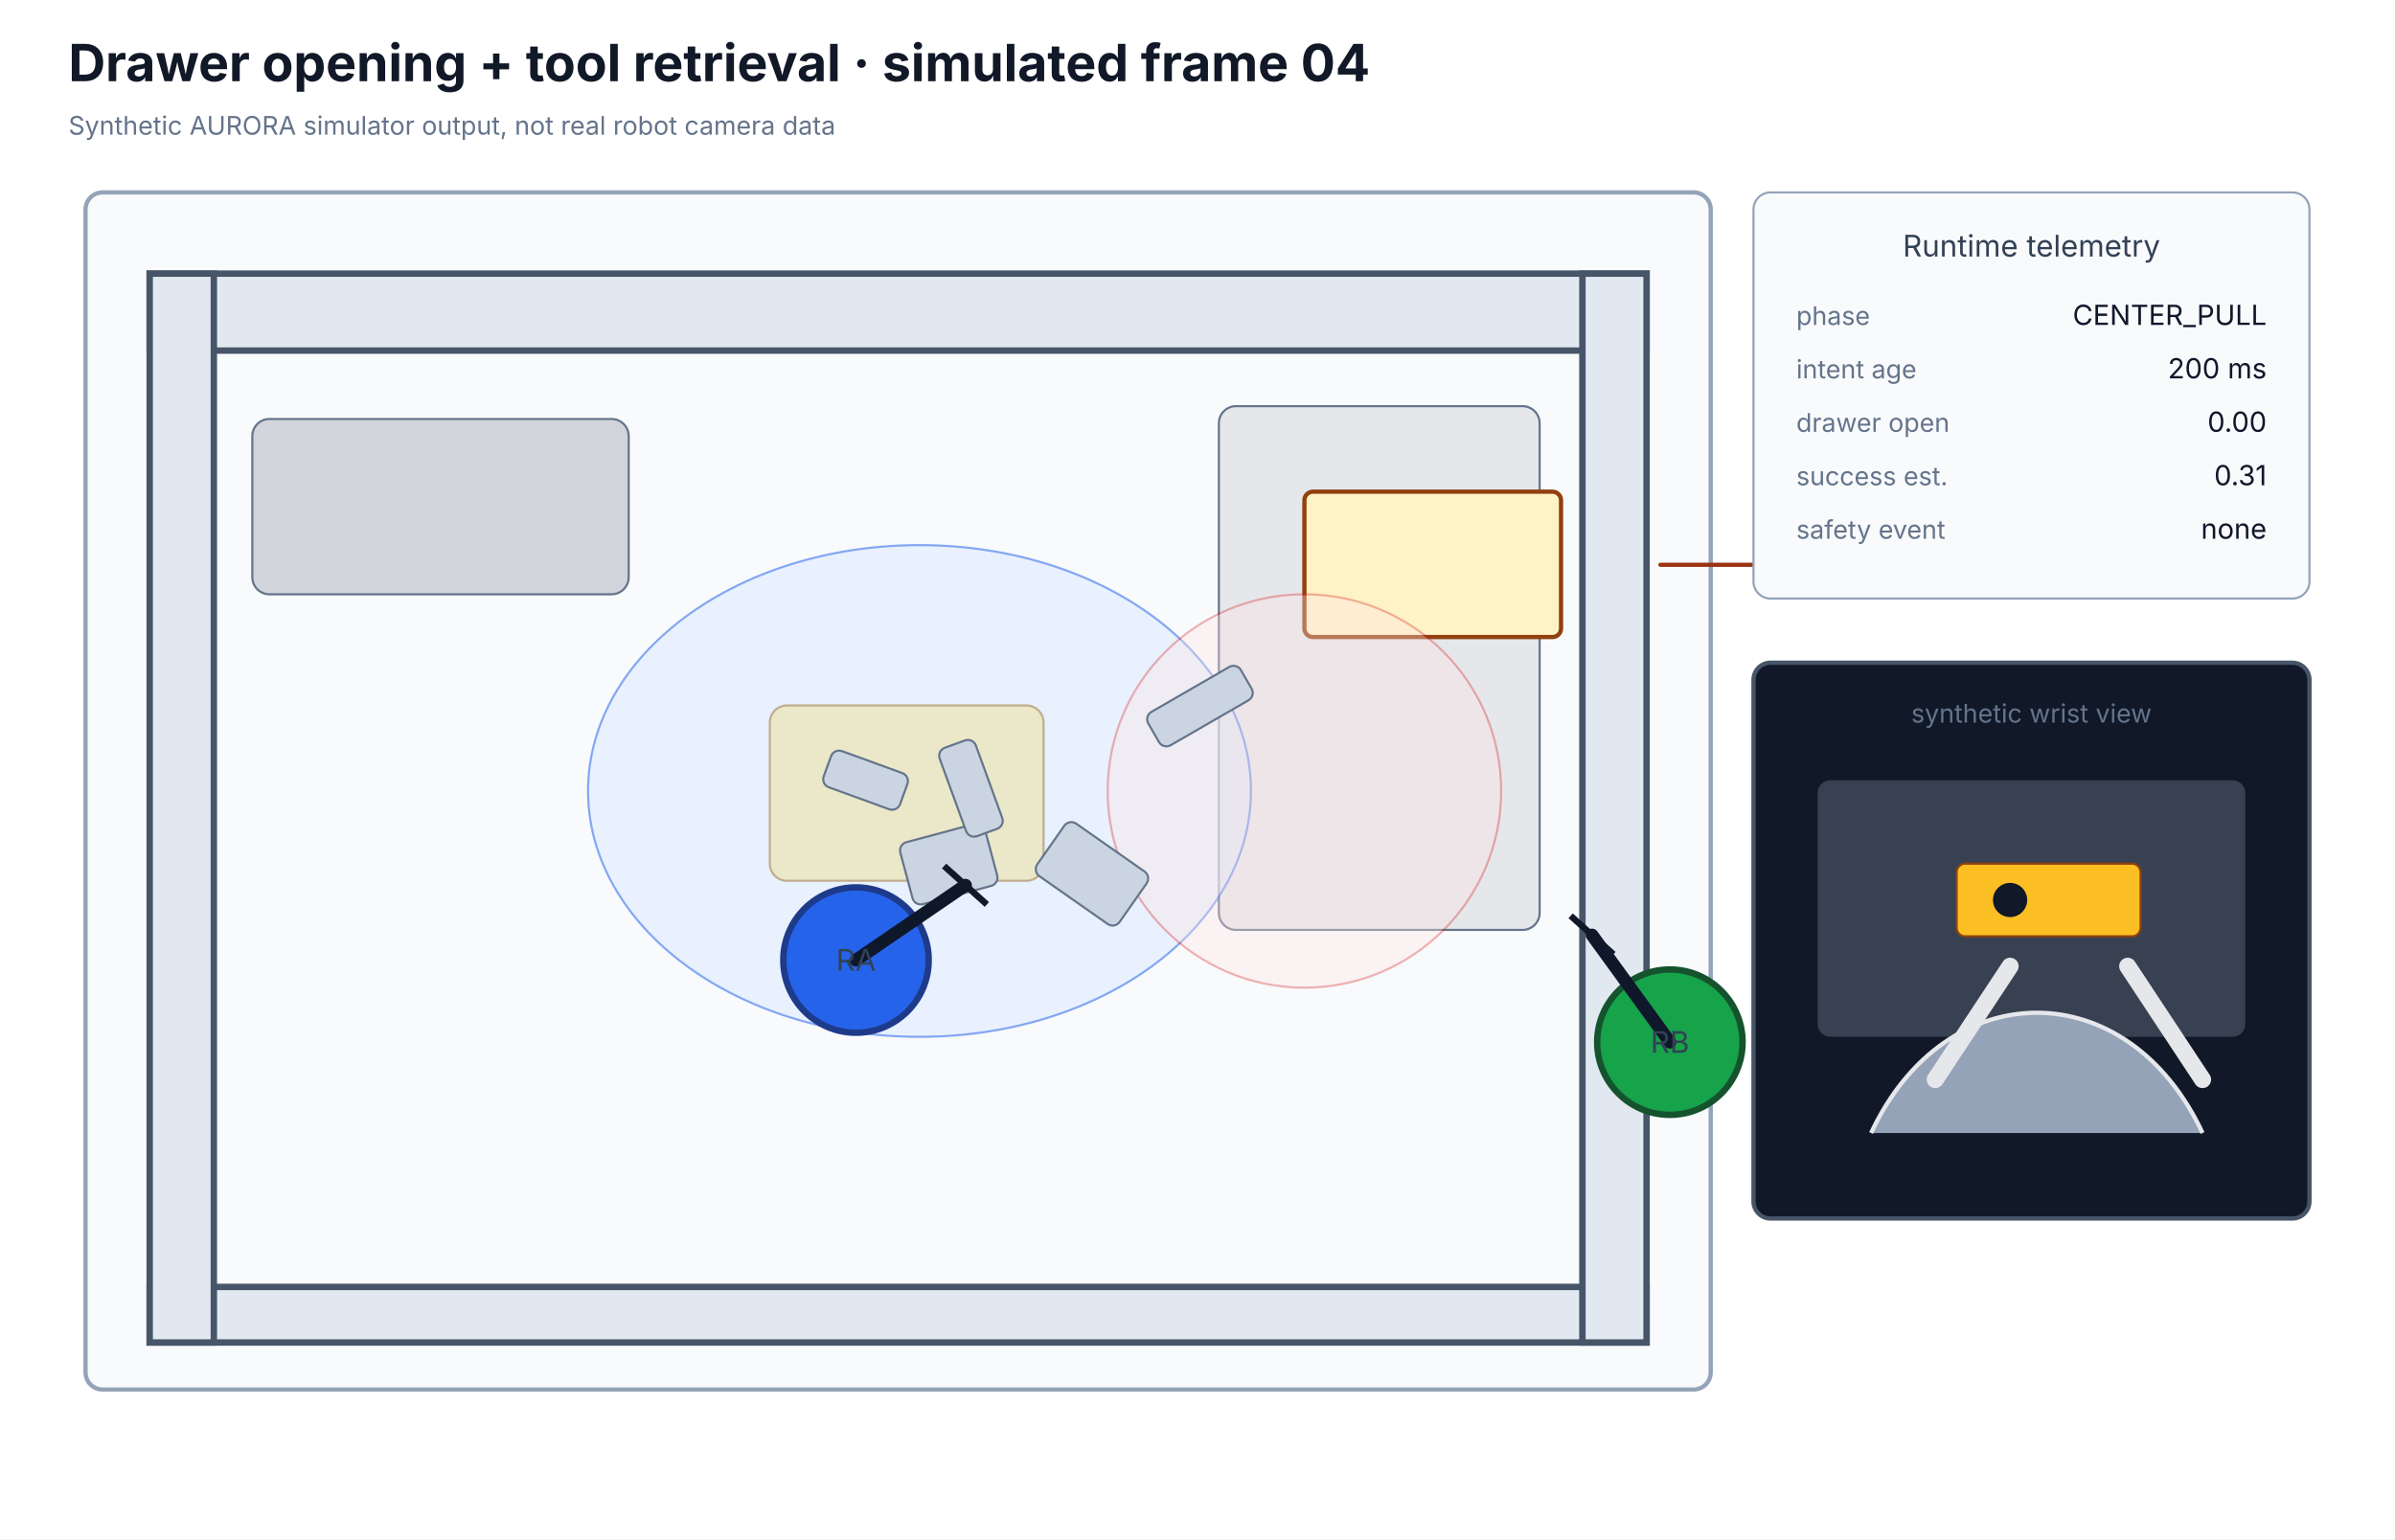
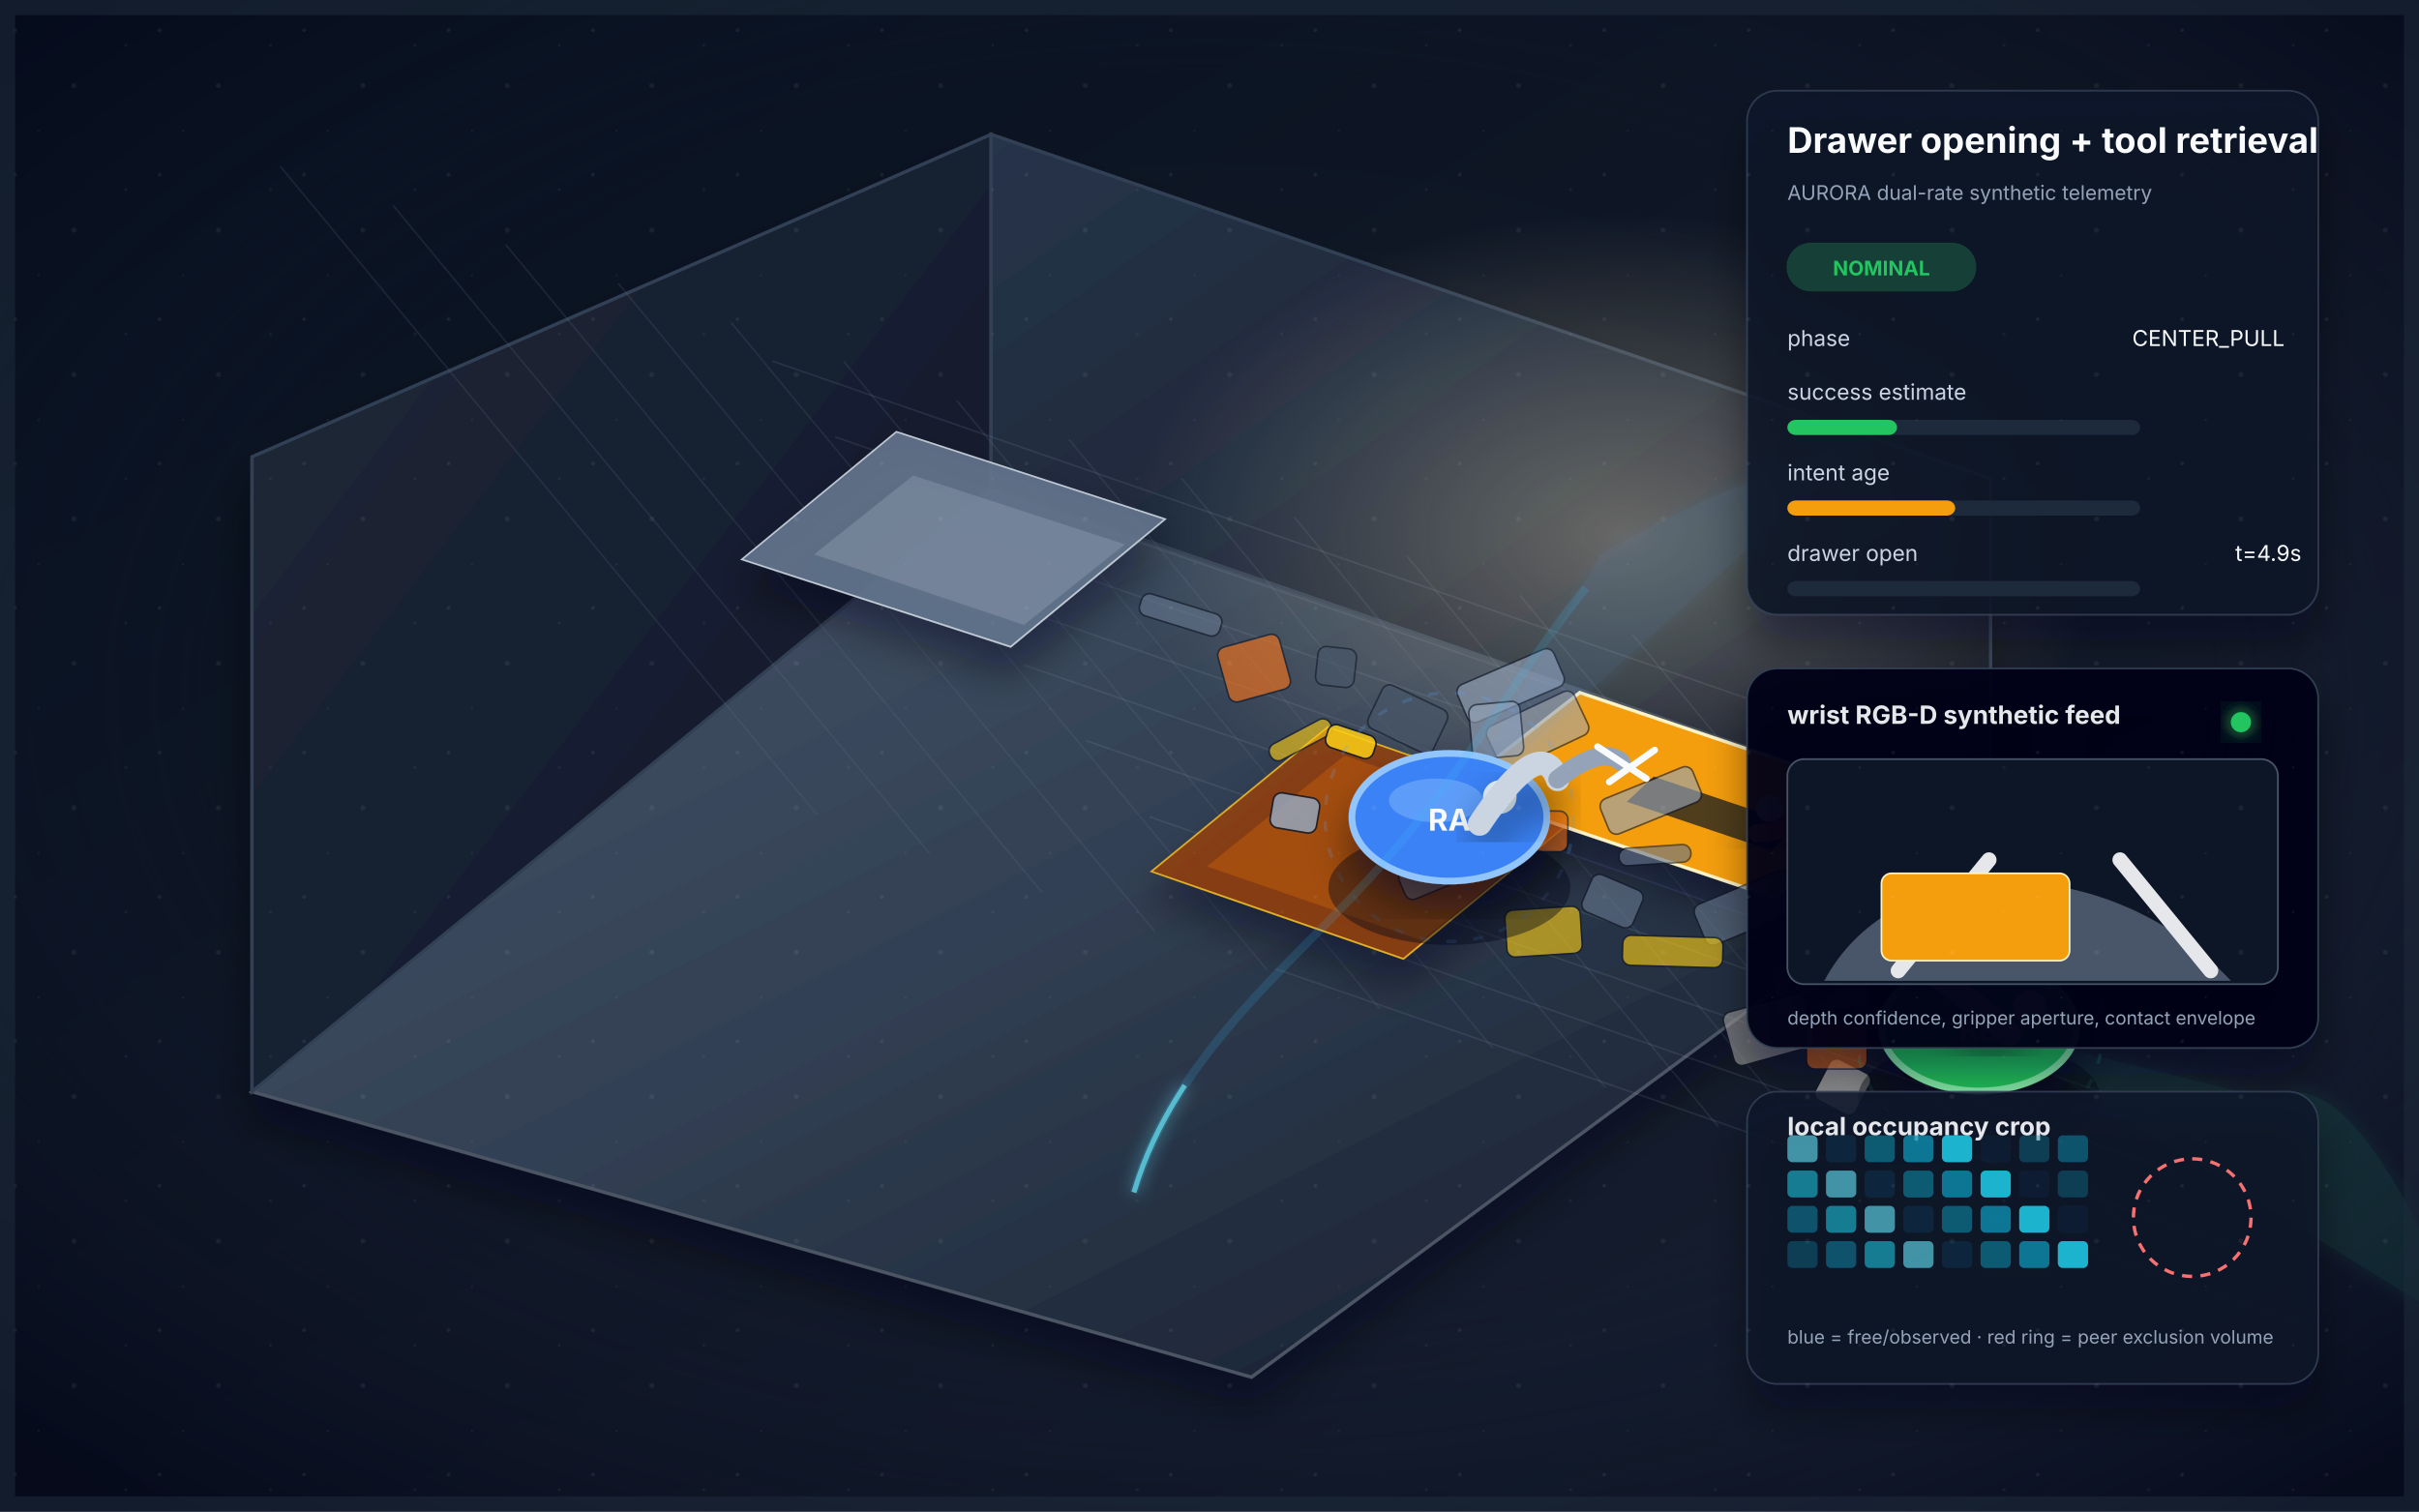
- <svg xmlns="http://www.w3.org/2000/svg" width="1120" height="720" viewBox="0 0 1120 720">
-   <style>text{font-family:Inter,Arial,sans-serif}.title{font-size:24px;font-weight:700;fill:#111827}.label{font-size:14px;fill:#334155}.small{font-size:12px;fill:#64748b}.hud{font-size:13px;fill:#0f172a}.wall{fill:#e2e8f0;stroke:#475569;stroke-width:3}.floor{fill:#f8fafc}.zone{fill:#dbeafe;stroke:#2563eb;stroke-width:1;opacity:.55}.danger{fill:#fee2e2;stroke:#dc2626;stroke-width:1}.drawer{fill:#fef3c7;stroke:#92400e;stroke-width:2}.clutter{fill:#cbd5e1;stroke:#64748b;stroke-width:1}.tool{fill:#f97316;stroke:#9a3412;stroke-width:2}.robotA{fill:#2563eb;stroke:#1e3a8a;stroke-width:3}.robotB{fill:#16a34a;stroke:#14532d;stroke-width:3}.arm{stroke:#0f172a;stroke-width:6;stroke-linecap:round}.grip{stroke:#111827;stroke-width:3}</style>
-   <rect width="100%" height="100%" fill="#ffffff" />
-   <text x="32.0" y="38.0" class="title" text-anchor="start">Drawer opening + tool retrieval · simulated frame 04</text>
-   <text x="32.0" y="63.0" class="small" text-anchor="start">Synthetic AURORA simulator output, not real robot camera data</text>
-   <rect x="40" y="90" width="760" height="560" rx="8" class="floor" stroke="#94a3b8" stroke-width="2" />
-   <rect x="70" y="128" width="700" height="36" class="wall" />
-   <rect x="70" y="602" width="700" height="26" class="wall" />
-   <rect x="70" y="128" width="30" height="500" class="wall" />
-   <rect x="740" y="128" width="30" height="500" class="wall" />
-   <rect x="118" y="196" width="176" height="82" rx="8" fill="#d1d5db" stroke="#64748b" />
-   <rect x="570" y="190" width="150" height="245" rx="8" fill="#e5e7eb" stroke="#64748b" />
-   <rect x="610.0" y="230" width="120.0" height="68" rx="4" class="drawer" />
-   <rect x="360" y="330" width="128" height="82" rx="8" fill="#fde68a" stroke="#a16207" />
-   <ellipse cx="430" cy="370" rx="155" ry="115" class="zone" />
-   <circle cx="610" cy="370" r="92" class="danger" opacity=".35" />
-   <rect x="390" y="350" width="38" height="18" rx="4" class="clutter" transform="rotate(20 390 350)" />
-   <rect x="420" y="395" width="41" height="30" rx="4" class="clutter" transform="rotate(-15 420 395)" />
-   <rect x="455" y="345" width="44" height="18" rx="4" class="clutter" transform="rotate(70 455 345)" />
-   <rect x="500" y="383" width="47" height="30" rx="4" class="clutter" transform="rotate(35 500 383)" />
-   <rect x="535" y="335" width="50" height="18" rx="4" class="clutter" transform="rotate(-30 535 335)" />
-   <path d="M 776.5 264.2 L 852.5 264.2" class="tool" stroke-width="9" stroke-linecap="round" />
-   <circle cx="856.5" cy="264.2" r="12" class="tool" />
-   <circle cx="400.3" cy="449.1" r="34" class="robotA" />
-   <line x1="400.3" y1="449.1" x2="451.5" y2="414.1" class="arm" />
-   <line x1="441.5" y1="405.1" x2="461.5" y2="423.1" class="grip" />
-   <text x="400.3" y="454.1" class="label" text-anchor="middle">RA</text>
-   <circle cx="780.9" cy="487.5" r="34" class="robotB" />
-   <line x1="780.9" y1="487.5" x2="744.5" y2="437.4" class="arm" />
-   <line x1="734.5" y1="428.4" x2="754.5" y2="446.4" class="grip" />
-   <text x="780.9" y="492.5" class="label" text-anchor="middle">RB</text>
-   <rect x="820" y="90" width="260" height="190" rx="8" fill="#f8fafc" stroke="#94a3b8" />
-   <text x="950.0" y="120.0" class="label" text-anchor="middle">Runtime telemetry</text>
-   <text x="840.0" y="152.0" class="small" text-anchor="start">phase</text>
-   <text x="1060.0" y="152.0" class="hud" text-anchor="end">CENTER_PULL</text>
-   <text x="840.0" y="177.0" class="small" text-anchor="start">intent age</text>
-   <text x="1060.0" y="177.0" class="hud" text-anchor="end">200 ms</text>
-   <text x="840.0" y="202.0" class="small" text-anchor="start">drawer open</text>
-   <text x="1060.0" y="202.0" class="hud" text-anchor="end">0.00</text>
-   <text x="840.0" y="227.0" class="small" text-anchor="start">success est.</text>
-   <text x="1060.0" y="227.0" class="hud" text-anchor="end">0.31</text>
-   <text x="840.0" y="252.0" class="small" text-anchor="start">safety event</text>
-   <text x="1060.0" y="252.0" class="hud" text-anchor="end">none</text>
-   <rect x="820" y="310" width="260" height="260" rx="8" fill="#111827" stroke="#475569" stroke-width="2" />
-   <text x="950.0" y="338.0" class="small" text-anchor="middle">synthetic wrist view</text>
-   <rect x="850" y="365" width="200" height="120" rx="6" fill="#374151" />
-   <path d="M 875 530 C 910 455, 995 455, 1030 530" fill="#94a3b8" stroke="#e5e7eb" stroke-width="2" />
-   <line x1="905" y1="505" x2="940" y2="452" stroke="#e5e7eb" stroke-width="8" stroke-linecap="round" />
-   <line x1="995" y1="452" x2="1030" y2="505" stroke="#e5e7eb" stroke-width="8" stroke-linecap="round" />
-   <rect x="915.0" y="404" width="86.0" height="34" rx="4" fill="#fbbf24" stroke="#92400e" />
-   <circle cx="940" cy="421" r="8" fill="#111827" />
+ <svg xmlns="http://www.w3.org/2000/svg" width="1440" height="900" viewBox="0 0 1440 900">
+   <defs>
+     <linearGradient id="bg" x1="0" y1="0" x2="1" y2="1">
+       <stop offset="0" stop-color="#07111f" />
+       <stop offset="0.55" stop-color="#111827" />
+       <stop offset="1" stop-color="#172033" />
+     </linearGradient>
+     <radialGradient id="vignette" cx="50%" cy="46%" r="70%">
+       <stop offset="0" stop-color="#ffffff" stop-opacity="0.07" />
+       <stop offset="0.58" stop-color="#0f172a" stop-opacity="0" />
+       <stop offset="1" stop-color="#020617" stop-opacity="0.82" />
+     </radialGradient>
+     <linearGradient id="floorGrad" x1="0" y1="0" x2="1" y2="1">
+       <stop offset="0" stop-color="#475569" />
+       <stop offset="0.45" stop-color="#334155" />
+       <stop offset="1" stop-color="#111827" />
+     </linearGradient>
+     <linearGradient id="wallLeft" x1="0" y1="0" x2="1" y2="1">
+       <stop offset="0" stop-color="#1f2937" />
+       <stop offset="1" stop-color="#0f172a" />
+     </linearGradient>
+     <linearGradient id="wallRight" x1="0" y1="0" x2="1" y2="1">
+       <stop offset="0" stop-color="#273449" />
+       <stop offset="1" stop-color="#111827" />
+     </linearGradient>
+     <radialGradient id="lamp" cx="50%" cy="50%" r="50%">
+       <stop offset="0" stop-color="#fef3c7" stop-opacity="0.60" />
+       <stop offset="1" stop-color="#fef3c7" stop-opacity="0" />
+     </radialGradient>
+     <pattern id="dust" width="86" height="86" patternUnits="userSpaceOnUse">
+       <circle cx="9" cy="18" r="1.1" fill="#e5e7eb" opacity="0.22" />
+       <circle cx="44" cy="51" r="1.5" fill="#f8fafc" opacity="0.18" />
+       <circle cx="75" cy="27" r="0.9" fill="#cbd5e1" opacity="0.18" />
+       <circle cx="23" cy="78" r="0.7" fill="#fef3c7" opacity="0.16" />
+     </pattern>
+     <filter id="softShadow" x="-30%" y="-30%" width="160%" height="160%">
+       <feDropShadow dx="0" dy="16" stdDeviation="12" flood-color="#020617" flood-opacity="0.45" />
+     </filter>
+     <filter id="glow" x="-50%" y="-50%" width="200%" height="200%">
+       <feGaussianBlur stdDeviation="5" result="coloredBlur" />
+       <feMerge>
+         <feMergeNode in="coloredBlur" />
+         <feMergeNode in="SourceGraphic" />
+       </feMerge>
+     </filter>
+   </defs>
+   <rect width="1440" height="900" fill="url(#bg)" />
+   <rect width="1440" height="900" fill="url(#vignette)" opacity="0.95" />
+   <g filter="url(#softShadow)">
+     <path d="M150 650 L590 290 L1185 495 L745 820 Z" fill="url(#floorGrad)" stroke="#4b5563" stroke-width="2" />
+     <path d="M150 650 L150 272 L590 80 L590 290 Z" fill="url(#wallLeft)" stroke="#334155" stroke-width="2" />
+     <path d="M590 80 L1185 285 L1185 495 L590 290 Z" fill="url(#wallRight)" stroke="#334155" stroke-width="2" />
+   </g>
+   <line x1="166.9" y1="99.1" x2="486.1" y2="484.8" stroke="#64748b" stroke-width="1" opacity="0.18" />
+   <line x1="234.0" y1="122.3" x2="553.2" y2="508.0" stroke="#64748b" stroke-width="1" opacity="0.18" />
+   <line x1="301.0" y1="145.6" x2="620.2" y2="531.3" stroke="#64748b" stroke-width="1" opacity="0.18" />
+   <line x1="368.1" y1="168.8" x2="687.3" y2="554.5" stroke="#64748b" stroke-width="1" opacity="0.18" />
+   <line x1="435.2" y1="192.0" x2="754.4" y2="577.7" stroke="#64748b" stroke-width="1" opacity="0.18" />
+   <line x1="502.3" y1="215.2" x2="821.5" y2="600.9" stroke="#64748b" stroke-width="1" opacity="0.18" />
+   <line x1="569.4" y1="238.4" x2="888.6" y2="624.1" stroke="#64748b" stroke-width="1" opacity="0.18" />
+   <line x1="636.4" y1="261.7" x2="955.6" y2="647.4" stroke="#64748b" stroke-width="1" opacity="0.18" />
+   <line x1="703.5" y1="284.9" x2="1022.7" y2="670.6" stroke="#64748b" stroke-width="1" opacity="0.18" />
+   <line x1="770.6" y1="308.1" x2="1089.8" y2="693.8" stroke="#64748b" stroke-width="1" opacity="0.18" />
+   <line x1="837.7" y1="331.3" x2="1156.9" y2="717.0" stroke="#64748b" stroke-width="1" opacity="0.18" />
+   <line x1="904.8" y1="354.5" x2="1224.0" y2="740.2" stroke="#64748b" stroke-width="1" opacity="0.18" />
+   <line x1="971.8" y1="377.8" x2="1291.0" y2="763.5" stroke="#64748b" stroke-width="1" opacity="0.18" />
+   <line x1="459.8" y1="215.0" x2="1068.2" y2="425.6" stroke="#94a3b8" stroke-width="1" opacity="0.14" />
+   <line x1="497.2" y1="260.2" x2="1105.6" y2="470.8" stroke="#94a3b8" stroke-width="1" opacity="0.14" />
+   <line x1="534.7" y1="305.5" x2="1143.1" y2="516.1" stroke="#94a3b8" stroke-width="1" opacity="0.14" />
+   <line x1="572.1" y1="350.7" x2="1180.5" y2="561.3" stroke="#94a3b8" stroke-width="1" opacity="0.14" />
+   <line x1="609.6" y1="396.0" x2="1218.0" y2="606.6" stroke="#94a3b8" stroke-width="1" opacity="0.14" />
+   <line x1="647.0" y1="441.2" x2="1255.4" y2="651.8" stroke="#94a3b8" stroke-width="1" opacity="0.14" />
+   <line x1="684.4" y1="486.4" x2="1292.8" y2="697.0" stroke="#94a3b8" stroke-width="1" opacity="0.14" />
+   <line x1="721.9" y1="531.7" x2="1330.3" y2="742.3" stroke="#94a3b8" stroke-width="1" opacity="0.14" />
+   <line x1="759.3" y1="576.9" x2="1367.7" y2="787.5" stroke="#94a3b8" stroke-width="1" opacity="0.14" />
+   <ellipse cx="965" cy="318" rx="290" ry="190" fill="url(#lamp)" opacity="0.55" />
+   <g filter="url(#softShadow)">
+     <path d="M533.6 257.1 l160 52 l-92 76 l-160 -52z" fill="#64748b" stroke="#cbd5e1" opacity="0.92" />
+     <path d="M543.6 283.1 l126 41 l-60 48 l-125 -42z" fill="#94a3b8" opacity="0.35" />
+   </g>
+   <g filter="url(#softShadow)">
+     <path d="M790.4 432.9 l150 52 l-105 86 l-150 -52z" fill="#92400e" stroke="#fbbf24" opacity="0.86" />
+     <path d="M800.4 449.9 l128 44 l-82 66 l-128 -44z" fill="#b45309" opacity="0.65" />
+   </g>
+   <g filter="url(#softShadow)">
+     <path d="M940.4 412.4 l190 64 l-74 58 l-190 -64z" fill="#f59e0b" stroke="#fef3c7" stroke-width="2" />
+     <path d="M984.4 462.4 l86 29 l-16 15 l-86 -29z" fill="#111827" opacity="0.72" />
+     <circle cx="1053.4" cy="481.4" r="8" fill="#fef3c7" />
+   </g>
+   <rect x="758.8" y="471.3" width="28.0" height="21.1" rx="5" fill="#94a3b8" stroke="#111827" opacity="0.86" transform="rotate(9.6 758.8 471.3)" />
+   <rect x="963.4" y="505.4" width="42.9" height="10.5" rx="5" fill="#64748b" stroke="#111827" opacity="0.62" transform="rotate(-3.8 963.4 505.4)" />
+   <rect x="895.5" y="542.2" width="45.0" height="28.1" rx="5" fill="#facc15" stroke="#111827" opacity="0.62" transform="rotate(-3.7 895.5 542.2)" />
+   <rect x="831.0" y="519.6" width="56.4" height="19.0" rx="5" fill="#a3a3a3" stroke="#111827" opacity="0.62" transform="rotate(-22.6 831.0 519.6)" />
+   <rect x="879.0" y="482.6" width="54.4" height="24.3" rx="5" fill="#f97316" stroke="#111827" opacity="0.62" transform="rotate(0.4 879.0 482.6)" />
+   <rect x="878.7" y="464.5" width="24.1" height="11.5" rx="5" fill="#475569" stroke="#111827" opacity="0.86" transform="rotate(24.7 878.7 464.5)" />
+   <rect x="951.0" y="477.4" width="59.3" height="22.5" rx="5" fill="#94a3b8" stroke="#111827" opacity="0.62" transform="rotate(-22.2 951.0 477.4)" />
+   <rect x="1006.9" y="540.2" width="61.2" height="26.3" rx="5" fill="#64748b" stroke="#111827" opacity="0.62" transform="rotate(-22.7 1006.9 540.2)" />
+   <rect x="966.1" y="556.7" width="59.8" height="18.0" rx="5" fill="#facc15" stroke="#111827" opacity="0.62" transform="rotate(1.6 966.1 556.7)" />
+   <rect x="883.1" y="434.3" width="57.6" height="28.7" rx="5" fill="#a3a3a3" stroke="#111827" opacity="0.62" transform="rotate(-25.2 883.1 434.3)" />
+   <rect x="882.4" y="464.5" width="29.8" height="24.5" rx="5" fill="#f97316" stroke="#111827" opacity="0.86" transform="rotate(26.3 882.4 464.5)" />
+   <rect x="824.9" y="406.1" width="42.8" height="28.7" rx="5" fill="#475569" stroke="#111827" opacity="0.62" transform="rotate(25.5 824.9 406.1)" />
+   <rect x="865.7" y="409.4" width="62.6" height="24.4" rx="5" fill="#94a3b8" stroke="#111827" opacity="0.62" transform="rotate(-23.3 865.7 409.4)" />
+   <rect x="681.0" y="352.2" width="49.9" height="13.7" rx="5" fill="#64748b" stroke="#111827" opacity="0.62" transform="rotate(17.2 681.0 352.2)" />
+   <rect x="753.7" y="445.2" width="40.6" height="10.9" rx="5" fill="#facc15" stroke="#111827" opacity="0.62" transform="rotate(-27.9 753.7 445.2)" />
+   <rect x="1091.3" y="628.7" width="27.2" height="27.6" rx="5" fill="#a3a3a3" stroke="#111827" opacity="0.86" transform="rotate(27.4 1091.3 628.7)" />
+   <rect x="1075.3" y="609.4" width="36.2" height="27.2" rx="5" fill="#f97316" stroke="#111827" opacity="0.62" transform="rotate(-0.1 1075.3 609.4)" />
+   <rect x="1054.4" y="574.6" width="57.4" height="30.6" rx="5" fill="#475569" stroke="#111827" opacity="0.62" transform="rotate(-6.4 1054.4 574.6)" />
+   <rect x="873.9" y="420.0" width="30.7" height="32.5" rx="5" fill="#94a3b8" stroke="#111827" opacity="0.62" transform="rotate(-5.3 873.9 420.0)" />
+   <rect x="949.5" y="519.0" width="32.9" height="24.1" rx="5" fill="#64748b" stroke="#111827" opacity="0.62" transform="rotate(23.1 949.5 519.0)" />
+   <rect x="792.2" y="430.1" width="29.8" height="14.3" rx="5" fill="#facc15" stroke="#111827" opacity="0.86" transform="rotate(18.3 792.2 430.1)" />
+   <rect x="1024.6" y="603.9" width="50.1" height="33.0" rx="5" fill="#a3a3a3" stroke="#111827" opacity="0.62" transform="rotate(-15.6 1024.6 603.9)" />
+   <rect x="723.7" y="386.6" width="38.1" height="33.8" rx="5" fill="#f97316" stroke="#111827" opacity="0.62" transform="rotate(-15.4 723.7 386.6)" />
+   <rect x="785.1" y="384.4" width="23.1" height="23.1" rx="5" fill="#475569" stroke="#111827" opacity="0.62" transform="rotate(6.3 785.1 384.4)" />
+   <path d="M862.8 486.6 l90.0 -155.9 q46 -30 164.4 -73.2 z" fill="#60a5fa" opacity="0.10" filter="url(#glow)" />
+   <circle cx="862.8" cy="486.6" r="74" fill="none" stroke="#60a5fa" stroke-width="2" opacity="0.20" stroke-dasharray="6 10" />
+   <path d="M1178.1 611.6 l174.7 43.5 q46 -30 115.7 137.9 z" fill="#34d399" opacity="0.10" filter="url(#glow)" />
+   <circle cx="1178.1" cy="611.6" r="74" fill="none" stroke="#34d399" stroke-width="2" opacity="0.20" stroke-dasharray="6 10" />
+   <g filter="url(#softShadow)">
+     <path d="M1046.2 496.2 L1142.2 482.2" stroke="#fb923c" stroke-width="11" stroke-linecap="round" />
+     <circle cx="1148.2" cy="480.2" r="15" fill="#f97316" stroke="#fed7aa" stroke-width="3" />
+   </g>
+   <ellipse cx="862.8" cy="528.6" rx="72" ry="34" fill="#020617" opacity="0.42" />
+   <g filter="url(#softShadow)">
+     <ellipse cx="862.8" cy="486.6" rx="58" ry="38" fill="#3b82f6" stroke="#93c5fd" stroke-width="4" />
+     <ellipse cx="854.8" cy="476.6" rx="28" ry="13" fill="#93c5fd" opacity="0.38" />
+     <circle cx="892.8" cy="474.6" r="10" fill="#e0f2fe" />
+     <text x="862.8" y="494.6" font-family="Inter,Arial,sans-serif" font-size="18" font-weight="700" text-anchor="middle" fill="#f8fafc">RA</text>
+   </g>
+   <path d="M880.8 490.6 Q917.2 436.0 927.2 464.0" stroke="#cbd5e1" stroke-width="14" stroke-linecap="round" fill="none" filter="url(#softShadow)" />
+   <path d="M927.2 464.0 Q953.0 443.6 965.0 453.6" stroke="#94a3b8" stroke-width="11" stroke-linecap="round" fill="none" />
+   <path d="M951.0 444.6 L980.0 463.6 M958.0 465.6 L985.0 446.6" stroke="#f8fafc" stroke-width="4" stroke-linecap="round" />
+   <ellipse cx="1178.1" cy="653.6" rx="72" ry="34" fill="#020617" opacity="0.42" />
+   <g filter="url(#softShadow)">
+     <ellipse cx="1178.1" cy="611.6" rx="58" ry="38" fill="#22c55e" stroke="#86efac" stroke-width="4" />
+     <ellipse cx="1170.1" cy="601.6" rx="28" ry="13" fill="#86efac" opacity="0.38" />
+     <circle cx="1208.1" cy="599.6" r="10" fill="#e0f2fe" />
+     <text x="1178.1" y="619.6" font-family="Inter,Arial,sans-serif" font-size="18" font-weight="700" text-anchor="middle" fill="#f8fafc">RB</text>
+   </g>
+   <path d="M1196.1 615.6 Q1122.2 551.3 1132.2 579.3" stroke="#cbd5e1" stroke-width="14" stroke-linecap="round" fill="none" filter="url(#softShadow)" />
+   <path d="M1132.2 579.3 Q1100.9 548.0 1112.9 558.0" stroke="#94a3b8" stroke-width="11" stroke-linecap="round" fill="none" />
+   <path d="M1098.9 549.0 L1127.9 568.0 M1105.9 570.0 L1132.9 551.0" stroke="#f8fafc" stroke-width="4" stroke-linecap="round" />
+   <path d="M675 710 C700 625, 775 570, 825 512 C875 455, 900 405, 944 350" fill="none" stroke="#38bdf8" stroke-width="5" opacity="0.16" />
+   <path d="M675 710 C700 625, 775 570, 825 512 C875 455, 900 405, 944 350" fill="none" stroke="#67e8f9" stroke-width="3" opacity="0.72" stroke-dasharray="70.9 800" filter="url(#glow)" />
+   <g filter="url(#softShadow)">
+     <rect x="1040" y="54" width="340" height="312" rx="18" fill="#0f172a" opacity="0.88" stroke="#334155" />
+     <text x="1064" y="91" font-family="Inter,Arial,sans-serif" font-size="21" font-weight="700" fill="#f8fafc">Drawer opening + tool retrieval</text>
+     <text x="1064" y="119" font-family="Inter,Arial,sans-serif" font-size="12" fill="#94a3b8">AURORA dual-rate synthetic telemetry</text>
+     <rect x="1064" y="145" width="112" height="28" rx="14" fill="#22c55e" opacity="0.23" stroke="#22c55e" />
+     <text x="1120" y="164" font-family="Inter,Arial,sans-serif" font-size="12" font-weight="700" text-anchor="middle" fill="#22c55e">NOMINAL</text>
+     <text x="1064" y="206" font-family="Inter,Arial,sans-serif" font-size="13" fill="#cbd5e1">phase</text>
+     <text x="1360" y="206" font-family="Inter,Arial,sans-serif" font-size="13" text-anchor="end" fill="#f8fafc">CENTER_PULL</text>
+     <text x="1064" y="238" font-family="Inter,Arial,sans-serif" font-size="13" fill="#cbd5e1">success estimate</text>
+     <rect x="1064" y="250" width="210" height="9" rx="5" fill="#1e293b" />
+     <rect x="1064" y="250" width="65.3" height="9" rx="5" fill="#22c55e" />
+     <text x="1064" y="286" font-family="Inter,Arial,sans-serif" font-size="13" fill="#cbd5e1">intent age</text>
+     <rect x="1064" y="298" width="210" height="9" rx="5" fill="#1e293b" />
+     <rect x="1064" y="298" width="99.9" height="9" rx="5" fill="#f59e0b" />
+     <text x="1064" y="334" font-family="Inter,Arial,sans-serif" font-size="13" fill="#cbd5e1">drawer open</text>
+     <rect x="1064" y="346" width="210" height="9" rx="5" fill="#1e293b" />
+     <rect x="1064" y="346" width="0.0" height="9" rx="5" fill="#38bdf8" />
+     <text x="1370" y="334" font-family="Inter,Arial,sans-serif" font-size="13" text-anchor="end" fill="#f8fafc">t=4.9s</text>
+   </g>
+   <g filter="url(#softShadow)">
+     <rect x="1040" y="398" width="340" height="226" rx="18" fill="#020617" opacity="0.94" stroke="#334155" />
+     <text x="1064" y="431" font-family="Inter,Arial,sans-serif" font-size="15" font-weight="700" fill="#e5e7eb">wrist RGB-D synthetic feed</text>
+     <rect x="1064" y="452" width="292" height="134" rx="10" fill="#111827" stroke="#475569" />
+     <path d="M1086 584 C1128 505, 1256 506, 1328 584" fill="#64748b" opacity="0.68" />
+     <line x1="1130" y1="578" x2="1184" y2="512" stroke="#e5e7eb" stroke-width="9" stroke-linecap="round" />
+     <line x1="1262" y1="512" x2="1316" y2="578" stroke="#e5e7eb" stroke-width="9" stroke-linecap="round" />
+     <rect x="1120.0" y="520" width="112.0" height="52" rx="6" fill="#f59e0b" stroke="#fef3c7" />
+     <circle cx="1334" cy="430" r="6" fill="#22c55e" filter="url(#glow)" />
+     <text x="1064" y="610" font-family="Inter,Arial,sans-serif" font-size="11" fill="#94a3b8">depth confidence, gripper aperture, contact envelope</text>
+   </g>
+   <g filter="url(#softShadow)">
+     <rect x="1040" y="650" width="340" height="174" rx="18" fill="#0f172a" opacity="0.88" stroke="#334155" />
+     <text x="1064" y="676" font-family="Inter,Arial,sans-serif" font-size="15" font-weight="700" fill="#e5e7eb">local occupancy crop</text>
+     <rect x="1064" y="676" width="18" height="16" rx="3" fill="#67e8f9" opacity="0.59" />
+     <rect x="1087" y="676" width="18" height="16" rx="3" fill="#082f49" opacity="0.65" />
+     <rect x="1110" y="676" width="18" height="16" rx="3" fill="#0e7490" opacity="0.71" />
+     <rect x="1133" y="676" width="18" height="16" rx="3" fill="#0891b2" opacity="0.77" />
+     <rect x="1156" y="676" width="18" height="16" rx="3" fill="#22d3ee" opacity="0.83" />
+     <rect x="1179" y="676" width="18" height="16" rx="3" fill="#082f49" opacity="0.35" />
+     <rect x="1202" y="676" width="18" height="16" rx="3" fill="#0e7490" opacity="0.41" />
+     <rect x="1225" y="676" width="18" height="16" rx="3" fill="#0891b2" opacity="0.47" />
+     <rect x="1064" y="697" width="18" height="16" rx="3" fill="#22d3ee" opacity="0.53" />
+     <rect x="1087" y="697" width="18" height="16" rx="3" fill="#67e8f9" opacity="0.59" />
+     <rect x="1110" y="697" width="18" height="16" rx="3" fill="#082f49" opacity="0.65" />
+     <rect x="1133" y="697" width="18" height="16" rx="3" fill="#0e7490" opacity="0.71" />
+     <rect x="1156" y="697" width="18" height="16" rx="3" fill="#0891b2" opacity="0.77" />
+     <rect x="1179" y="697" width="18" height="16" rx="3" fill="#22d3ee" opacity="0.83" />
+     <rect x="1202" y="697" width="18" height="16" rx="3" fill="#082f49" opacity="0.35" />
+     <rect x="1225" y="697" width="18" height="16" rx="3" fill="#0e7490" opacity="0.41" />
+     <rect x="1064" y="718" width="18" height="16" rx="3" fill="#0891b2" opacity="0.47" />
+     <rect x="1087" y="718" width="18" height="16" rx="3" fill="#22d3ee" opacity="0.53" />
+     <rect x="1110" y="718" width="18" height="16" rx="3" fill="#67e8f9" opacity="0.59" />
+     <rect x="1133" y="718" width="18" height="16" rx="3" fill="#082f49" opacity="0.65" />
+     <rect x="1156" y="718" width="18" height="16" rx="3" fill="#0e7490" opacity="0.71" />
+     <rect x="1179" y="718" width="18" height="16" rx="3" fill="#0891b2" opacity="0.77" />
+     <rect x="1202" y="718" width="18" height="16" rx="3" fill="#22d3ee" opacity="0.83" />
+     <rect x="1225" y="718" width="18" height="16" rx="3" fill="#082f49" opacity="0.35" />
+     <rect x="1064" y="739" width="18" height="16" rx="3" fill="#0e7490" opacity="0.41" />
+     <rect x="1087" y="739" width="18" height="16" rx="3" fill="#0891b2" opacity="0.47" />
+     <rect x="1110" y="739" width="18" height="16" rx="3" fill="#22d3ee" opacity="0.53" />
+     <rect x="1133" y="739" width="18" height="16" rx="3" fill="#67e8f9" opacity="0.59" />
+     <rect x="1156" y="739" width="18" height="16" rx="3" fill="#082f49" opacity="0.65" />
+     <rect x="1179" y="739" width="18" height="16" rx="3" fill="#0e7490" opacity="0.71" />
+     <rect x="1202" y="739" width="18" height="16" rx="3" fill="#0891b2" opacity="0.77" />
+     <rect x="1225" y="739" width="18" height="16" rx="3" fill="#22d3ee" opacity="0.83" />
+     <rect x="1270" y="690" width="70" height="70" rx="35" fill="none" stroke="#f87171" stroke-width="2" stroke-dasharray="6 5" />
+     <text x="1064" y="800" font-family="Inter,Arial,sans-serif" font-size="11" fill="#94a3b8">blue = free/observed · red ring = peer exclusion volume</text>
+   </g>
+   <rect x="0" y="0" width="1440" height="900" fill="url(#dust)" opacity="0.33" />
+   <rect x="0" y="0" width="1440" height="900" fill="none" stroke="#1e293b" stroke-width="18" opacity="0.55" />
</svg>
